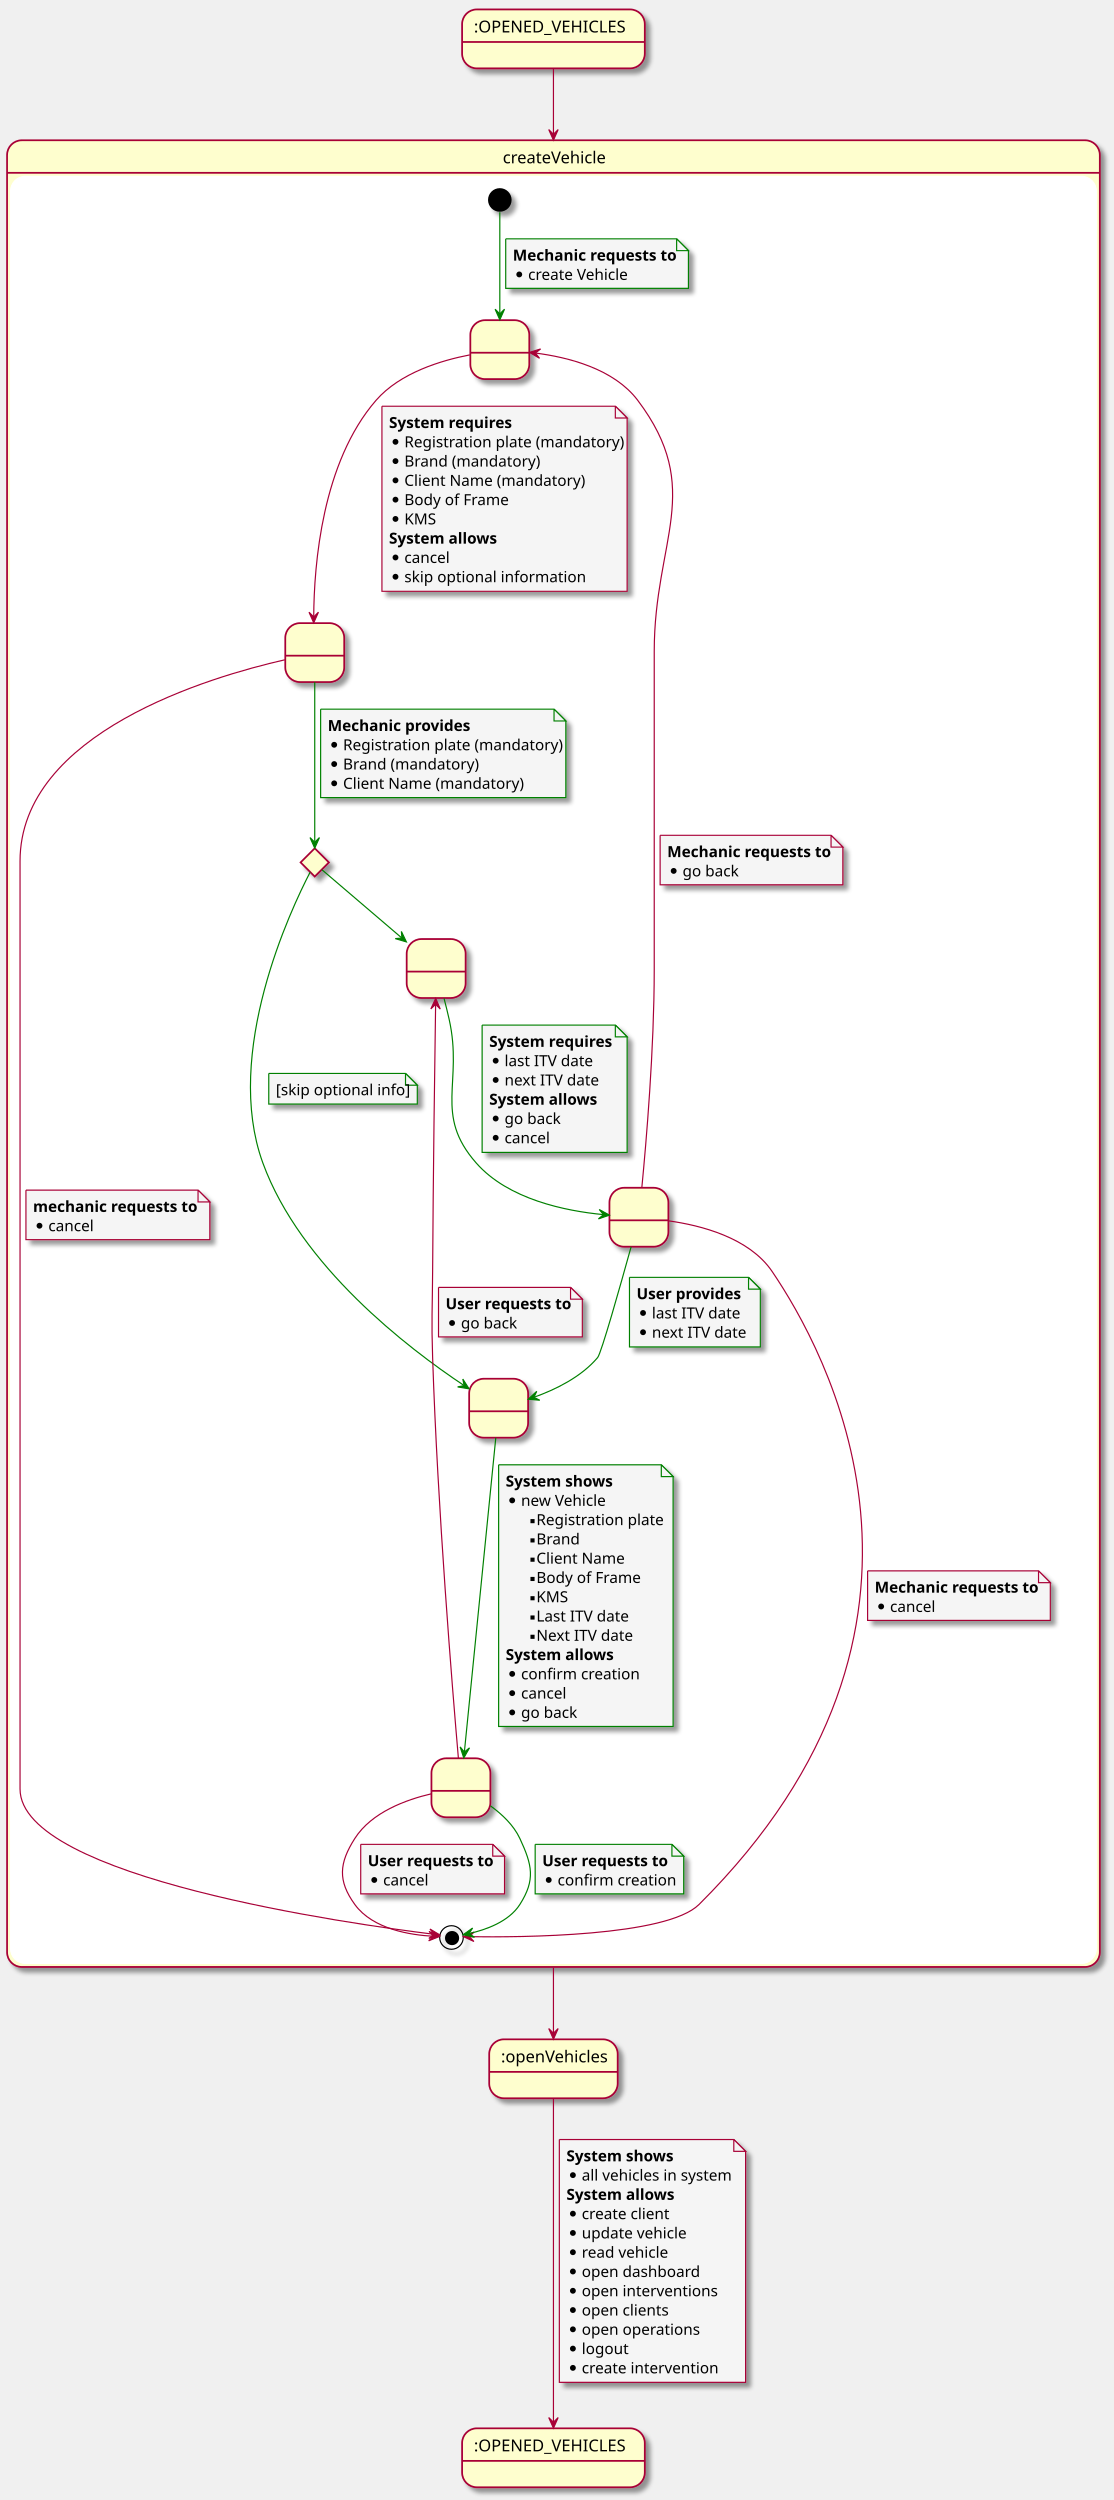
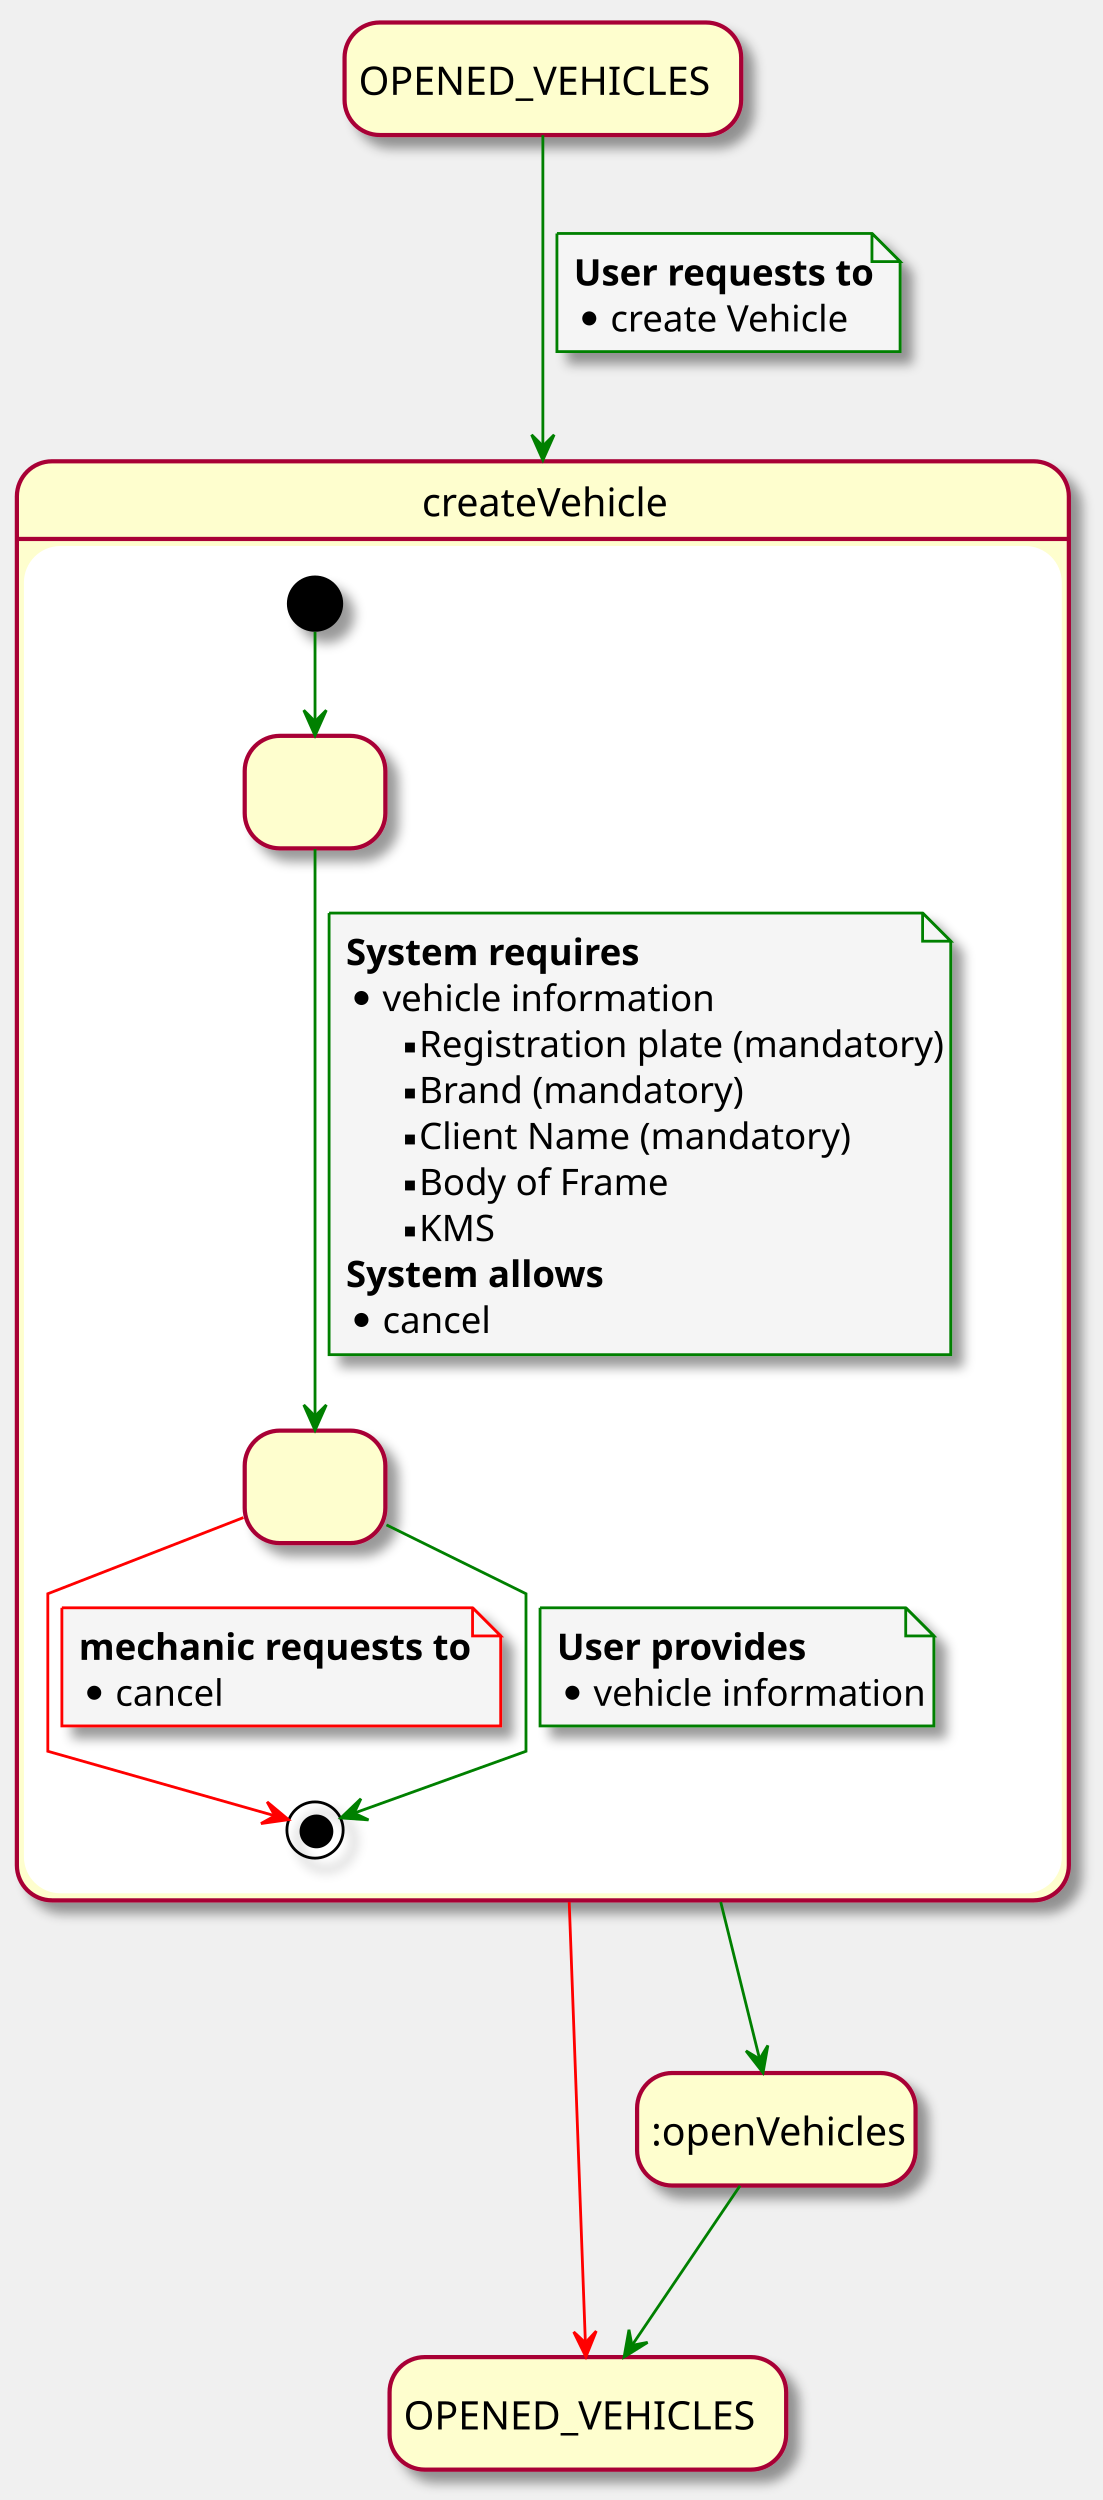
- <svg xmlns="http://www.w3.org/2000/svg" contentScriptType="application/ecmascript" contentStyleType="text/css" height="2651.25px" preserveAspectRatio="none" style="width:1181px;height:2651px;" version="1.1" viewBox="0 0 1181 2651" width="1181.25px" zoomAndPan="magnify">
+ <svg xmlns="http://www.w3.org/2000/svg" contentScriptType="application/ecmascript" contentStyleType="text/css" height="1111.25px" preserveAspectRatio="none" style="width:490px;height:1111px;" version="1.1" viewBox="0 0 490 1111" width="490px" zoomAndPan="magnify">
  <defs>
-     <filter height="300%" id="f1ovmq12f6tkrb" width="300%" x="-1" y="-1">
+     <filter height="300%" id="f494y75jrzhtb" width="300%" x="-1" y="-1">
      <feGaussianBlur result="blurOut" stdDeviation="2.5" />
      <feColorMatrix in="blurOut" result="blurOut2" type="matrix" values="0 0 0 0 0 0 0 0 0 0 0 0 0 0 0 0 0 0 .4 0" />
      <feOffset dx="5.0" dy="5.0" in="blurOut2" result="blurOut3" />
      <feBlend in="SourceGraphic" in2="blurOut3" mode="normal" />
    </filter>
  </defs>
  <g>
-     <rect fill="#FEFECE" filter="url(#f1ovmq12f6tkrb)" height="62.5" rx="15.625" ry="15.625" style="stroke: #A80036; stroke-width: 1.875;" width="193.75" x="490" y="2575" />
-     <line style="stroke: #A80036; stroke-width: 1.875;" x1="490" x2="683.75" y1="2609.512" y2="2609.512" />
-     <text fill="#000000" font-family="sans-serif" font-size="17.5" lengthAdjust="spacingAndGlyphs" textLength="168.75" x="502.5" y="2599.416">:OPENED_VEHICLES</text>
-     <rect fill="#FEFECE" filter="url(#f1ovmq12f6tkrb)" height="62.5" rx="15.625" ry="15.625" style="stroke: #A80036; stroke-width: 1.875;" width="136.25" x="518.75" y="2162.5" />
-     <line style="stroke: #A80036; stroke-width: 1.875;" x1="518.75" x2="655" y1="2197.012" y2="2197.012" />
-     <text fill="#000000" font-family="sans-serif" font-size="17.5" lengthAdjust="spacingAndGlyphs" textLength="111.25" x="531.25" y="2186.916">:openVehicles</text>
-     <rect fill="#FEFECE" filter="url(#f1ovmq12f6tkrb)" height="62.5" rx="15.625" ry="15.625" style="stroke: #A80036; stroke-width: 1.875;" width="193.75" x="490" y="10" />
-     <line style="stroke: #A80036; stroke-width: 1.875;" x1="490" x2="683.75" y1="44.512" y2="44.512" />
-     <text fill="#000000" font-family="sans-serif" font-size="17.5" lengthAdjust="spacingAndGlyphs" textLength="168.75" x="502.5" y="34.416">:OPENED_VEHICLES</text>
-     <rect fill="#FEFECE" filter="url(#f1ovmq12f6tkrb)" height="1937.012" rx="15.625" ry="15.625" style="stroke: #A80036; stroke-width: 1.875;" width="1158.75" x="7.5" y="148.75" />
-     <rect fill="#FFFFFF" height="1895" rx="15.625" ry="15.625" style="stroke: #FFFFFF; stroke-width: 1.25;" width="1151.25" x="11.25" y="187.012" />
-     <line style="stroke: #A80036; stroke-width: 1.875;" x1="7.5" x2="1166.25" y1="183.262" y2="183.262" />
-     <text fill="#000000" font-family="sans-serif" font-size="17.5" lengthAdjust="spacingAndGlyphs" textLength="107.5" x="533.125" y="173.167">createVehicle</text>
-     <rect fill="#FEFECE" filter="url(#f1ovmq12f6tkrb)" height="62.5" rx="15.625" ry="15.625" style="stroke: #A80036; stroke-width: 1.875;" width="62.5" x="498.75" y="339.512" />
-     <line style="stroke: #A80036; stroke-width: 1.875;" x1="498.75" x2="561.25" y1="374.023" y2="374.023" />
-     <text fill="#000000" font-family="sans-serif" font-size="17.5" lengthAdjust="spacingAndGlyphs" textLength="0" x="532.5" y="363.928" />
-     <rect fill="#FEFECE" filter="url(#f1ovmq12f6tkrb)" height="62.5" rx="15.625" ry="15.625" style="stroke: #A80036; stroke-width: 1.875;" width="62.5" x="646.25" y="1259.512" />
-     <line style="stroke: #A80036; stroke-width: 1.875;" x1="646.25" x2="708.75" y1="1294.023" y2="1294.023" />
-     <text fill="#000000" font-family="sans-serif" font-size="17.5" lengthAdjust="spacingAndGlyphs" textLength="0" x="680" y="1283.928" />
-     <rect fill="#FEFECE" filter="url(#f1ovmq12f6tkrb)" height="62.5" rx="15.625" ry="15.625" style="stroke: #A80036; stroke-width: 1.875;" width="62.5" x="497.5" y="1462.012" />
-     <line style="stroke: #A80036; stroke-width: 1.875;" x1="497.5" x2="560" y1="1496.523" y2="1496.523" />
-     <text fill="#000000" font-family="sans-serif" font-size="17.5" lengthAdjust="spacingAndGlyphs" textLength="0" x="531.25" y="1486.428" />
-     <rect fill="#FEFECE" filter="url(#f1ovmq12f6tkrb)" height="62.5" rx="15.625" ry="15.625" style="stroke: #A80036; stroke-width: 1.875;" width="62.5" x="302.5" y="660.762" />
-     <line style="stroke: #A80036; stroke-width: 1.875;" x1="302.5" x2="365" y1="695.273" y2="695.273" />
-     <text fill="#000000" font-family="sans-serif" font-size="17.5" lengthAdjust="spacingAndGlyphs" textLength="0" x="336.25" y="685.178" />
-     <rect fill="#FEFECE" filter="url(#f1ovmq12f6tkrb)" height="62.5" rx="15.625" ry="15.625" style="stroke: #A80036; stroke-width: 1.875;" width="62.5" x="431.25" y="995.762" />
-     <line style="stroke: #A80036; stroke-width: 1.875;" x1="431.25" x2="493.75" y1="1030.273" y2="1030.273" />
-     <text fill="#000000" font-family="sans-serif" font-size="17.5" lengthAdjust="spacingAndGlyphs" textLength="0" x="465" y="1020.178" />
-     <polygon fill="#FEFECE" filter="url(#f1ovmq12f6tkrb)" points="333.75,899.512,348.75,914.512,333.75,929.512,318.75,914.512,333.75,899.512" style="stroke: #A80036; stroke-width: 1.875;" />
-     <rect fill="#FEFECE" filter="url(#f1ovmq12f6tkrb)" height="62.5" rx="15.625" ry="15.625" style="stroke: #A80036; stroke-width: 1.875;" width="62.5" x="457.5" y="1864.512" />
-     <line style="stroke: #A80036; stroke-width: 1.875;" x1="457.5" x2="520" y1="1899.023" y2="1899.023" />
-     <text fill="#000000" font-family="sans-serif" font-size="17.5" lengthAdjust="spacingAndGlyphs" textLength="0" x="491.25" y="1888.928" />
-     <ellipse cx="530" cy="212.012" fill="#000000" filter="url(#f1ovmq12f6tkrb)" rx="12.5" ry="12.5" style="stroke: none; stroke-width: 1.25;" />
-     <ellipse cx="478.75" cy="2054.512" fill="none" filter="url(#f1ovmq12f6tkrb)" rx="12.5" ry="12.5" style="stroke: #000000; stroke-width: 1.25;" />
-     <ellipse cx="479.375" cy="2055.137" fill="#000000" rx="7.5" ry="7.5" style="stroke: none; stroke-width: 1.25;" />
-     <path d="M530,225.012 C530,247.587 530,297.912 530,332.774 " fill="none" id="*start*createVehicle-&gt;1" style="stroke: #008000; stroke-width: 1.25;" />
-     <polygon fill="#008000" points="530,339.099,535,327.849,530,332.849,525,327.849,530,339.099" style="stroke: #008000; stroke-width: 1.25;" />
-     <path d="M536.25,253.262 L536.25,305.762 L730,305.762 L730,265.762 L717.5,253.262 L536.25,253.262 " fill="#F5F5F5" filter="url(#f1ovmq12f6tkrb)" style="stroke: #008000; stroke-width: 1.25;" />
-     <path d="M717.5,253.262 L717.5,265.762 L730,265.762 L717.5,253.262 " fill="#F5F5F5" style="stroke: #008000; stroke-width: 1.25;" />
-     <text fill="#000000" font-family="sans-serif" font-size="16.25" font-weight="bold" lengthAdjust="spacingAndGlyphs" textLength="167.5" x="543.75" y="276.381">Mechanic requests to</text>
-     <ellipse cx="550.625" cy="291.016" fill="#000000" rx="3.125" ry="3.125" style="stroke: #000000; stroke-width: 0.0;" />
-     <text fill="#000000" font-family="sans-serif" font-size="16.25" lengthAdjust="spacingAndGlyphs" textLength="103.75" x="560" y="296.82">create Vehicle</text>
-     <path d="M498.199,376.324 C468.206,382.099 424.169,395.224 398.75,424.512 C341.688,490.249 332.988,598.012 332.669,654.149 " fill="none" id="1-&gt;2" style="stroke: #A80036; stroke-width: 1.25;" />
-     <polygon fill="#A80036" points="332.666,660.412,337.666,649.162,332.666,654.162,327.666,649.162,332.666,660.412" style="stroke: #A80036; stroke-width: 1.25;" />
-     <path d="M405,430.762 L405,627.012 L665,627.012 L665,443.262 L652.5,430.762 L405,430.762 " fill="#F5F5F5" filter="url(#f1ovmq12f6tkrb)" style="stroke: #A80036; stroke-width: 1.25;" />
-     <path d="M652.5,430.762 L652.5,443.262 L665,443.262 L652.5,430.762 " fill="#F5F5F5" style="stroke: #A80036; stroke-width: 1.25;" />
-     <text fill="#000000" font-family="sans-serif" font-size="16.25" font-weight="bold" lengthAdjust="spacingAndGlyphs" textLength="127.5" x="412.5" y="453.881">System requires</text>
-     <ellipse cx="419.375" cy="468.516" fill="#000000" rx="3.125" ry="3.125" style="stroke: #000000; stroke-width: 0.0;" />
-     <text fill="#000000" font-family="sans-serif" font-size="16.25" lengthAdjust="spacingAndGlyphs" textLength="217.5" x="428.75" y="474.32">Registration plate (mandatory)</text>
-     <ellipse cx="419.375" cy="488.955" fill="#000000" rx="3.125" ry="3.125" style="stroke: #000000; stroke-width: 0.0;" />
-     <text fill="#000000" font-family="sans-serif" font-size="16.25" lengthAdjust="spacingAndGlyphs" textLength="133.75" x="428.75" y="494.76">Brand (mandatory)</text>
-     <ellipse cx="419.375" cy="509.394" fill="#000000" rx="3.125" ry="3.125" style="stroke: #000000; stroke-width: 0.0;" />
-     <text fill="#000000" font-family="sans-serif" font-size="16.25" lengthAdjust="spacingAndGlyphs" textLength="180" x="428.75" y="515.199">Client Name (mandatory)</text>
-     <ellipse cx="419.375" cy="529.834" fill="#000000" rx="3.125" ry="3.125" style="stroke: #000000; stroke-width: 0.0;" />
-     <text fill="#000000" font-family="sans-serif" font-size="16.25" lengthAdjust="spacingAndGlyphs" textLength="106.25" x="428.75" y="535.638">Body of Frame</text>
-     <ellipse cx="419.375" cy="550.273" fill="#000000" rx="3.125" ry="3.125" style="stroke: #000000; stroke-width: 0.0;" />
-     <text fill="#000000" font-family="sans-serif" font-size="16.25" lengthAdjust="spacingAndGlyphs" textLength="36.25" x="428.75" y="556.078">KMS</text>
-     <text fill="#000000" font-family="sans-serif" font-size="16.25" font-weight="bold" lengthAdjust="spacingAndGlyphs" textLength="113.75" x="412.5" y="576.517">System allows</text>
-     <ellipse cx="419.375" cy="591.152" fill="#000000" rx="3.125" ry="3.125" style="stroke: #000000; stroke-width: 0.0;" />
-     <text fill="#000000" font-family="sans-serif" font-size="16.25" lengthAdjust="spacingAndGlyphs" textLength="47.5" x="428.75" y="596.957">cancel</text>
-     <ellipse cx="419.375" cy="611.592" fill="#000000" rx="3.125" ry="3.125" style="stroke: #000000; stroke-width: 0.0;" />
-     <text fill="#000000" font-family="sans-serif" font-size="16.25" lengthAdjust="spacingAndGlyphs" textLength="175" x="428.75" y="617.396">skip optional information</text>
-     <path d="M302.066,699.649 C222.62,717.699 21.25,776.912 21.25,913.262 C21.25,913.262 21.25,913.262 21.25,1897.012 C21.25,1991.302 373.665,2040.441 459.886,2051.052 " fill="none" id="2-&gt;*end*createVehicle" style="stroke: #A80036; stroke-width: 1.25;" />
-     <polygon fill="#A80036" points="466.512,2051.856,455.946,2045.539,460.308,2051.104,454.743,2055.466,466.512,2051.856" style="stroke: #A80036; stroke-width: 1.25;" />
-     <path d="M27.5,1262.012 L27.5,1314.512 L222.5,1314.512 L222.5,1274.512 L210,1262.012 L27.5,1262.012 " fill="#F5F5F5" filter="url(#f1ovmq12f6tkrb)" style="stroke: #A80036; stroke-width: 1.25;" />
-     <path d="M210,1262.012 L210,1274.512 L222.5,1274.512 L210,1262.012 " fill="#F5F5F5" style="stroke: #A80036; stroke-width: 1.25;" />
-     <text fill="#000000" font-family="sans-serif" font-size="16.25" font-weight="bold" lengthAdjust="spacingAndGlyphs" textLength="168.75" x="35" y="1285.131">mechanic requests to</text>
-     <ellipse cx="41.875" cy="1299.766" fill="#000000" rx="3.125" ry="3.125" style="stroke: #000000; stroke-width: 0.0;" />
-     <text fill="#000000" font-family="sans-serif" font-size="16.25" lengthAdjust="spacingAndGlyphs" textLength="47.5" x="51.25" y="1305.57">cancel</text>
-     <path d="M333.75,723.387 C333.75,768.812 333.75,853.655 333.75,892.67 " fill="none" id="2-&gt;A4" style="stroke: #008000; stroke-width: 1.25;" />
-     <polygon fill="#008000" points="333.75,899.402,338.75,888.152,333.75,893.152,328.75,888.152,333.75,899.402" style="stroke: #008000; stroke-width: 1.25;" />
-     <path d="M340,752.012 L340,845.762 L600,845.762 L600,764.512 L587.5,752.012 L340,752.012 " fill="#F5F5F5" filter="url(#f1ovmq12f6tkrb)" style="stroke: #008000; stroke-width: 1.25;" />
-     <path d="M587.5,752.012 L587.5,764.512 L600,764.512 L587.5,752.012 " fill="#F5F5F5" style="stroke: #008000; stroke-width: 1.25;" />
-     <text fill="#000000" font-family="sans-serif" font-size="16.25" font-weight="bold" lengthAdjust="spacingAndGlyphs" textLength="148.75" x="347.5" y="775.131">Mechanic provides</text>
-     <ellipse cx="354.375" cy="789.766" fill="#000000" rx="3.125" ry="3.125" style="stroke: #000000; stroke-width: 0.0;" />
-     <text fill="#000000" font-family="sans-serif" font-size="16.25" lengthAdjust="spacingAndGlyphs" textLength="217.5" x="363.75" y="795.57">Registration plate (mandatory)</text>
-     <ellipse cx="354.375" cy="810.205" fill="#000000" rx="3.125" ry="3.125" style="stroke: #000000; stroke-width: 0.0;" />
-     <text fill="#000000" font-family="sans-serif" font-size="16.25" lengthAdjust="spacingAndGlyphs" textLength="133.75" x="363.75" y="816.01">Brand (mandatory)</text>
-     <ellipse cx="354.375" cy="830.644" fill="#000000" rx="3.125" ry="3.125" style="stroke: #000000; stroke-width: 0.0;" />
-     <text fill="#000000" font-family="sans-serif" font-size="16.25" lengthAdjust="spacingAndGlyphs" textLength="180" x="363.75" y="836.449">Client Name (mandatory)</text>
-     <path d="M328.844,924.902 C308.798,963.509 236.16,1116.601 278.75,1233.262 C318.594,1342.399 432.512,1429.539 491.834,1469.033 " fill="none" id="A4-&gt;A1" style="stroke: #008000; stroke-width: 1.25;" />
-     <polygon fill="#008000" points="497.399,1472.706,490.764,1462.335,492.183,1469.263,485.255,1470.681,497.399,1472.706" style="stroke: #008000; stroke-width: 1.25;" />
-     <path d="M285,1138.262 L285,1170.762 L442.5,1170.762 L442.5,1150.762 L430,1138.262 L285,1138.262 " fill="#F5F5F5" filter="url(#f1ovmq12f6tkrb)" style="stroke: #008000; stroke-width: 1.25;" />
-     <path d="M430,1138.262 L430,1150.762 L442.5,1150.762 L430,1138.262 " fill="#F5F5F5" style="stroke: #008000; stroke-width: 1.25;" />
-     <text fill="#000000" font-family="sans-serif" font-size="16.25" lengthAdjust="spacingAndGlyphs" textLength="131.25" x="292.5" y="1161.381">[skip optional info]</text>
-     <path d="M341.419,922.313 C357.692,936.217 396.595,969.456 425.945,994.53 " fill="none" id="A4-&gt;4" style="stroke: #008000; stroke-width: 1.25;" />
-     <polygon fill="#008000" points="430.938,998.795,425.631,987.687,426.185,994.736,419.136,995.29,430.938,998.795" style="stroke: #008000; stroke-width: 1.25;" />
-     <path d="M470.859,1058.71 C472.731,1065.917 474.637,1073.592 476.25,1080.762 C491.385,1148.052 459.471,1181.452 505,1233.262 C539.005,1271.958 599.96,1284.169 639.555,1287.943 " fill="none" id="4-&gt;A0" style="stroke: #008000; stroke-width: 1.25;" />
-     <polygon fill="#008000" points="646.204,1288.517,635.425,1282.568,639.977,1287.979,634.565,1292.531,646.204,1288.517" style="stroke: #008000; stroke-width: 1.25;" />
-     <path d="M511.25,1087.012 L511.25,1222.012 L665,1222.012 L665,1099.512 L652.5,1087.012 L511.25,1087.012 " fill="#F5F5F5" filter="url(#f1ovmq12f6tkrb)" style="stroke: #008000; stroke-width: 1.25;" />
-     <path d="M652.5,1087.012 L652.5,1099.512 L665,1099.512 L652.5,1087.012 " fill="#F5F5F5" style="stroke: #008000; stroke-width: 1.25;" />
-     <text fill="#000000" font-family="sans-serif" font-size="16.25" font-weight="bold" lengthAdjust="spacingAndGlyphs" textLength="127.5" x="518.75" y="1110.131">System requires</text>
-     <ellipse cx="525.625" cy="1124.766" fill="#000000" rx="3.125" ry="3.125" style="stroke: #000000; stroke-width: 0.0;" />
-     <text fill="#000000" font-family="sans-serif" font-size="16.25" lengthAdjust="spacingAndGlyphs" textLength="91.25" x="535" y="1130.57">last ITV date</text>
-     <ellipse cx="525.625" cy="1145.205" fill="#000000" rx="3.125" ry="3.125" style="stroke: #000000; stroke-width: 0.0;" />
-     <text fill="#000000" font-family="sans-serif" font-size="16.25" lengthAdjust="spacingAndGlyphs" textLength="96.25" x="535" y="1151.009">next ITV date</text>
-     <text fill="#000000" font-family="sans-serif" font-size="16.25" font-weight="bold" lengthAdjust="spacingAndGlyphs" textLength="113.75" x="518.75" y="1171.449">System allows</text>
-     <ellipse cx="525.625" cy="1186.084" fill="#000000" rx="3.125" ry="3.125" style="stroke: #000000; stroke-width: 0.0;" />
-     <text fill="#000000" font-family="sans-serif" font-size="16.25" lengthAdjust="spacingAndGlyphs" textLength="57.5" x="535" y="1191.888">go back</text>
-     <ellipse cx="525.625" cy="1206.523" fill="#000000" rx="3.125" ry="3.125" style="stroke: #000000; stroke-width: 0.0;" />
-     <text fill="#000000" font-family="sans-serif" font-size="16.25" lengthAdjust="spacingAndGlyphs" textLength="47.5" x="535" y="1212.328">cancel</text>
-     <path d="M567.739,374.374 C601.981,378.724 650.875,390.849 676.25,424.512 C747.63,519.212 693.75,572.174 693.75,690.762 C693.75,690.762 693.75,690.762 693.75,1028.262 C693.75,1112.105 685.31,1210.793 680.595,1259.379 " fill="none" id="1&lt;-A0" style="stroke: #A80036; stroke-width: 1.25;" />
-     <polygon fill="#A80036" points="561.524,373.662,572.118,379.932,567.732,374.386,573.278,370,561.524,373.662" style="stroke: #A80036; stroke-width: 1.25;" />
-     <path d="M700,885.762 L700,938.262 L893.75,938.262 L893.75,898.262 L881.25,885.762 L700,885.762 " fill="#F5F5F5" filter="url(#f1ovmq12f6tkrb)" style="stroke: #A80036; stroke-width: 1.25;" />
-     <path d="M881.25,885.762 L881.25,898.262 L893.75,898.262 L881.25,885.762 " fill="#F5F5F5" style="stroke: #A80036; stroke-width: 1.25;" />
-     <text fill="#000000" font-family="sans-serif" font-size="16.25" font-weight="bold" lengthAdjust="spacingAndGlyphs" textLength="167.5" x="707.5" y="908.881">Mechanic requests to</text>
-     <ellipse cx="714.375" cy="923.516" fill="#000000" rx="3.125" ry="3.125" style="stroke: #000000; stroke-width: 0.0;" />
-     <text fill="#000000" font-family="sans-serif" font-size="16.25" lengthAdjust="spacingAndGlyphs" textLength="57.5" x="723.75" y="929.32">go back</text>
-     <path d="M709.089,1294.618 C742.694,1299.268 794.305,1312.216 818.75,1348.262 C873.766,1429.388 1039.695,1722.545 741.25,2019.512 C707.048,2053.544 552.294,2054.452 497.804,2053.68 " fill="none" id="A0-&gt;*end*createVehicle" style="stroke: #A80036; stroke-width: 1.25;" />
-     <polygon fill="#A80036" points="491.38,2053.575,502.547,2058.757,497.629,2053.676,502.71,2048.758,491.38,2053.575" style="stroke: #A80036; stroke-width: 1.25;" />
-     <path d="M920,1665.762 L920,1718.262 L1113.75,1718.262 L1113.75,1678.262 L1101.25,1665.762 L920,1665.762 " fill="#F5F5F5" filter="url(#f1ovmq12f6tkrb)" style="stroke: #A80036; stroke-width: 1.25;" />
-     <path d="M1101.25,1665.762 L1101.25,1678.262 L1113.75,1678.262 L1101.25,1665.762 " fill="#F5F5F5" style="stroke: #A80036; stroke-width: 1.25;" />
-     <text fill="#000000" font-family="sans-serif" font-size="16.25" font-weight="bold" lengthAdjust="spacingAndGlyphs" textLength="167.5" x="927.5" y="1688.881">Mechanic requests to</text>
-     <ellipse cx="934.375" cy="1703.516" fill="#000000" rx="3.125" ry="3.125" style="stroke: #000000; stroke-width: 0.0;" />
-     <text fill="#000000" font-family="sans-serif" font-size="16.25" lengthAdjust="spacingAndGlyphs" textLength="47.5" x="943.75" y="1709.32">cancel</text>
-     <path d="M669.242,1322.075 C657.673,1363.855 637.611,1434.907 633.75,1439.512 C616.395,1460.212 588.865,1473.549 566.349,1481.601 " fill="none" id="A0-&gt;A1" style="stroke: #008000; stroke-width: 1.25;" />
-     <polygon fill="#008000" points="560.144,1483.733,572.408,1484.807,566.055,1481.703,569.159,1475.349,560.144,1483.733" style="stroke: #008000; stroke-width: 1.25;" />
-     <path d="M667.5,1354.512 L667.5,1428.262 L806.25,1428.262 L806.25,1367.012 L793.75,1354.512 L667.5,1354.512 " fill="#F5F5F5" filter="url(#f1ovmq12f6tkrb)" style="stroke: #008000; stroke-width: 1.25;" />
-     <path d="M793.75,1354.512 L793.75,1367.012 L806.25,1367.012 L793.75,1354.512 " fill="#F5F5F5" style="stroke: #008000; stroke-width: 1.25;" />
-     <text fill="#000000" font-family="sans-serif" font-size="16.25" font-weight="bold" lengthAdjust="spacingAndGlyphs" textLength="107.5" x="675" y="1377.631">User provides</text>
-     <ellipse cx="681.875" cy="1392.266" fill="#000000" rx="3.125" ry="3.125" style="stroke: #000000; stroke-width: 0.0;" />
-     <text fill="#000000" font-family="sans-serif" font-size="16.25" lengthAdjust="spacingAndGlyphs" textLength="91.25" x="691.25" y="1398.07">last ITV date</text>
-     <ellipse cx="681.875" cy="1412.705" fill="#000000" rx="3.125" ry="3.125" style="stroke: #000000; stroke-width: 0.0;" />
-     <text fill="#000000" font-family="sans-serif" font-size="16.25" lengthAdjust="spacingAndGlyphs" textLength="96.25" x="691.25" y="1418.509">next ITV date</text>
-     <path d="M525.744,1524.577 C518.534,1596.679 500.276,1779.252 492.428,1857.73 " fill="none" id="A1-&gt;6" style="stroke: #008000; stroke-width: 1.25;" />
-     <polygon fill="#008000" points="491.791,1864.098,497.885,1853.401,492.413,1857.879,487.935,1852.407,491.791,1864.098" style="stroke: #008000; stroke-width: 1.25;" />
-     <path d="M528.75,1553.262 L528.75,1830.762 L713.75,1830.762 L713.75,1565.762 L701.25,1553.262 L528.75,1553.262 " fill="#F5F5F5" filter="url(#f1ovmq12f6tkrb)" style="stroke: #008000; stroke-width: 1.25;" />
-     <path d="M701.25,1553.262 L701.25,1565.762 L713.75,1565.762 L701.25,1553.262 " fill="#F5F5F5" style="stroke: #008000; stroke-width: 1.25;" />
-     <text fill="#000000" font-family="sans-serif" font-size="16.25" font-weight="bold" lengthAdjust="spacingAndGlyphs" textLength="111.25" x="536.25" y="1576.381">System shows</text>
-     <ellipse cx="543.125" cy="1591.016" fill="#000000" rx="3.125" ry="3.125" style="stroke: #000000; stroke-width: 0.0;" />
-     <text fill="#000000" font-family="sans-serif" font-size="16.25" lengthAdjust="spacingAndGlyphs" textLength="87.5" x="552.5" y="1596.82">new Vehicle</text>
-     <rect fill="#000000" height="4.375" style="stroke: #000000; stroke-width: 0.0;" width="4.375" x="562.5" y="1610.83" />
-     <text fill="#000000" font-family="sans-serif" font-size="16.25" lengthAdjust="spacingAndGlyphs" textLength="126.25" x="568.75" y="1617.259">Registration plate</text>
-     <rect fill="#000000" height="4.375" style="stroke: #000000; stroke-width: 0.0;" width="4.375" x="562.5" y="1631.27" />
-     <text fill="#000000" font-family="sans-serif" font-size="16.25" lengthAdjust="spacingAndGlyphs" textLength="42.5" x="568.75" y="1637.699">Brand</text>
-     <rect fill="#000000" height="4.375" style="stroke: #000000; stroke-width: 0.0;" width="4.375" x="562.5" y="1651.709" />
-     <text fill="#000000" font-family="sans-serif" font-size="16.25" lengthAdjust="spacingAndGlyphs" textLength="88.75" x="568.75" y="1658.138">Client Name</text>
-     <rect fill="#000000" height="4.375" style="stroke: #000000; stroke-width: 0.0;" width="4.375" x="562.5" y="1672.148" />
-     <text fill="#000000" font-family="sans-serif" font-size="16.25" lengthAdjust="spacingAndGlyphs" textLength="106.25" x="568.75" y="1678.578">Body of Frame</text>
-     <rect fill="#000000" height="4.375" style="stroke: #000000; stroke-width: 0.0;" width="4.375" x="562.5" y="1692.588" />
-     <text fill="#000000" font-family="sans-serif" font-size="16.25" lengthAdjust="spacingAndGlyphs" textLength="36.25" x="568.75" y="1699.017">KMS</text>
-     <rect fill="#000000" height="4.375" style="stroke: #000000; stroke-width: 0.0;" width="4.375" x="562.5" y="1713.027" />
-     <text fill="#000000" font-family="sans-serif" font-size="16.25" lengthAdjust="spacingAndGlyphs" textLength="96.25" x="568.75" y="1719.457">Last ITV date</text>
-     <rect fill="#000000" height="4.375" style="stroke: #000000; stroke-width: 0.0;" width="4.375" x="562.5" y="1733.467" />
-     <text fill="#000000" font-family="sans-serif" font-size="16.25" lengthAdjust="spacingAndGlyphs" textLength="98.75" x="568.75" y="1739.896">Next ITV date</text>
-     <text fill="#000000" font-family="sans-serif" font-size="16.25" font-weight="bold" lengthAdjust="spacingAndGlyphs" textLength="113.75" x="536.25" y="1760.336">System allows</text>
-     <ellipse cx="543.125" cy="1774.971" fill="#000000" rx="3.125" ry="3.125" style="stroke: #000000; stroke-width: 0.0;" />
-     <text fill="#000000" font-family="sans-serif" font-size="16.25" lengthAdjust="spacingAndGlyphs" textLength="115" x="552.5" y="1780.775">confirm creation</text>
-     <ellipse cx="543.125" cy="1795.41" fill="#000000" rx="3.125" ry="3.125" style="stroke: #000000; stroke-width: 0.0;" />
-     <text fill="#000000" font-family="sans-serif" font-size="16.25" lengthAdjust="spacingAndGlyphs" textLength="47.5" x="552.5" y="1801.215">cancel</text>
-     <ellipse cx="543.125" cy="1815.85" fill="#000000" rx="3.125" ry="3.125" style="stroke: #000000; stroke-width: 0.0;" />
-     <text fill="#000000" font-family="sans-serif" font-size="16.25" lengthAdjust="spacingAndGlyphs" textLength="57.5" x="552.5" y="1821.654">go back</text>
-     <path d="M520.124,1914.976 C532.201,1923.703 544.666,1935.383 551.25,1949.512 C564.391,1977.711 567.975,1993.278 551.25,2019.512 C539.521,2037.908 514.875,2046.437 497.587,2050.28 " fill="none" id="6-&gt;*end*createVehicle" style="stroke: #008000; stroke-width: 1.25;" />
-     <polygon fill="#008000" points="491.14,2051.575,503.154,2054.263,497.268,2050.345,501.186,2044.458,491.14,2051.575" style="stroke: #008000; stroke-width: 1.25;" />
-     <path d="M567.5,1955.762 L567.5,2008.262 L725,2008.262 L725,1968.262 L712.5,1955.762 L567.5,1955.762 " fill="#F5F5F5" filter="url(#f1ovmq12f6tkrb)" style="stroke: #008000; stroke-width: 1.25;" />
-     <path d="M712.5,1955.762 L712.5,1968.262 L725,1968.262 L712.5,1955.762 " fill="#F5F5F5" style="stroke: #008000; stroke-width: 1.25;" />
-     <text fill="#000000" font-family="sans-serif" font-size="16.25" font-weight="bold" lengthAdjust="spacingAndGlyphs" textLength="126.25" x="575" y="1978.881">User requests to</text>
-     <ellipse cx="581.875" cy="1993.516" fill="#000000" rx="3.125" ry="3.125" style="stroke: #000000; stroke-width: 0.0;" />
-     <text fill="#000000" font-family="sans-serif" font-size="16.25" lengthAdjust="spacingAndGlyphs" textLength="115" x="591.25" y="1999.32">confirm creation</text>
-     <path d="M461.93,1064.958 C461.039,1124.439 459.351,1245.608 458.75,1348.262 C458.512,1388.817 457.415,1398.978 458.75,1439.512 C464.026,1599.733 479.726,1791.176 486.059,1864.194 " fill="none" id="4&lt;-6" style="stroke: #A80036; stroke-width: 1.25;" />
-     <polygon fill="#A80036" points="462.025,1058.704,456.855,1069.877,461.93,1064.954,466.854,1070.029,462.025,1058.704" style="stroke: #A80036; stroke-width: 1.25;" />
-     <path d="M465,1365.137 L465,1417.637 L617.5,1417.637 L617.5,1377.637 L605,1365.137 L465,1365.137 " fill="#F5F5F5" filter="url(#f1ovmq12f6tkrb)" style="stroke: #A80036; stroke-width: 1.25;" />
-     <path d="M605,1365.137 L605,1377.637 L617.5,1377.637 L605,1365.137 " fill="#F5F5F5" style="stroke: #A80036; stroke-width: 1.25;" />
-     <text fill="#000000" font-family="sans-serif" font-size="16.25" font-weight="bold" lengthAdjust="spacingAndGlyphs" textLength="126.25" x="472.5" y="1388.256">User requests to</text>
-     <ellipse cx="479.375" cy="1402.891" fill="#000000" rx="3.125" ry="3.125" style="stroke: #000000; stroke-width: 0.0;" />
-     <text fill="#000000" font-family="sans-serif" font-size="16.25" lengthAdjust="spacingAndGlyphs" textLength="57.5" x="488.75" y="1408.695">go back</text>
-     <path d="M457.373,1902.16 C430.689,1908.377 393.964,1921.697 376.25,1949.512 C359.538,1975.753 358.012,1994.306 376.25,2019.512 C395.324,2045.872 435.691,2052 459.684,2053.214 " fill="none" id="6-&gt;*end*createVehicle-1" style="stroke: #A80036; stroke-width: 1.25;" />
-     <polygon fill="#A80036" points="465.985,2053.439,454.921,2048.041,459.739,2053.216,454.564,2058.034,465.985,2053.439" style="stroke: #A80036; stroke-width: 1.25;" />
-     <path d="M382.5,1955.762 L382.5,2008.262 L535,2008.262 L535,1968.262 L522.5,1955.762 L382.5,1955.762 " fill="#F5F5F5" filter="url(#f1ovmq12f6tkrb)" style="stroke: #A80036; stroke-width: 1.25;" />
-     <path d="M522.5,1955.762 L522.5,1968.262 L535,1968.262 L522.5,1955.762 " fill="#F5F5F5" style="stroke: #A80036; stroke-width: 1.25;" />
-     <text fill="#000000" font-family="sans-serif" font-size="16.25" font-weight="bold" lengthAdjust="spacingAndGlyphs" textLength="126.25" x="390" y="1978.881">User requests to</text>
-     <ellipse cx="396.875" cy="1993.516" fill="#000000" rx="3.125" ry="3.125" style="stroke: #000000; stroke-width: 0.0;" />
-     <text fill="#000000" font-family="sans-serif" font-size="16.25" lengthAdjust="spacingAndGlyphs" textLength="47.5" x="406.25" y="1999.32">cancel</text>
-     <path d="M586.875,72.9 C586.875,89.875 586.875,113.4 586.875,142.037 " fill="none" id="initState-&gt;createVehicle" style="stroke: #A80036; stroke-width: 1.25;" />
-     <polygon fill="#A80036" points="586.875,148.625,591.875,137.375,586.875,142.375,581.875,137.375,586.875,148.625" style="stroke: #A80036; stroke-width: 1.25;" />
-     <path d="M586.875,2086.606 C586.875,2114.795 586.875,2138.369 586.875,2156.065 " fill="none" id="createVehicle-&gt;openVehicles" style="stroke: #A80036; stroke-width: 1.25;" />
-     <polygon fill="#A80036" points="586.875,2162.316,591.875,2151.066,586.875,2156.066,581.875,2151.066,586.875,2162.316" style="stroke: #A80036; stroke-width: 1.25;" />
-     <path d="M586.875,2225.149 C586.875,2298.896 586.875,2488.204 586.875,2568.315 " fill="none" id="openVehicles-&gt;OPENED_VEHICLES" style="stroke: #A80036; stroke-width: 1.25;" />
-     <polygon fill="#A80036" points="586.875,2574.807,591.875,2563.557,586.875,2568.557,581.875,2563.557,586.875,2574.807" style="stroke: #A80036; stroke-width: 1.25;" />
-     <path d="M593.125,2268.75 L593.125,2526.25 L790.625,2526.25 L790.625,2281.25 L778.125,2268.75 L593.125,2268.75 " fill="#F5F5F5" filter="url(#f1ovmq12f6tkrb)" style="stroke: #A80036; stroke-width: 1.25;" />
-     <path d="M778.125,2268.75 L778.125,2281.25 L790.625,2281.25 L778.125,2268.75 " fill="#F5F5F5" style="stroke: #A80036; stroke-width: 1.25;" />
-     <text fill="#000000" font-family="sans-serif" font-size="16.25" font-weight="bold" lengthAdjust="spacingAndGlyphs" textLength="111.25" x="600.625" y="2291.869">System shows</text>
-     <ellipse cx="607.5" cy="2306.504" fill="#000000" rx="3.125" ry="3.125" style="stroke: #000000; stroke-width: 0.0;" />
-     <text fill="#000000" font-family="sans-serif" font-size="16.25" lengthAdjust="spacingAndGlyphs" textLength="155" x="616.875" y="2312.308">all vehicles in system</text>
-     <text fill="#000000" font-family="sans-serif" font-size="16.25" font-weight="bold" lengthAdjust="spacingAndGlyphs" textLength="113.75" x="600.625" y="2332.748">System allows</text>
-     <ellipse cx="607.5" cy="2347.383" fill="#000000" rx="3.125" ry="3.125" style="stroke: #000000; stroke-width: 0.0;" />
-     <text fill="#000000" font-family="sans-serif" font-size="16.25" lengthAdjust="spacingAndGlyphs" textLength="88.75" x="616.875" y="2353.187">create client</text>
-     <ellipse cx="607.5" cy="2367.822" fill="#000000" rx="3.125" ry="3.125" style="stroke: #000000; stroke-width: 0.0;" />
-     <text fill="#000000" font-family="sans-serif" font-size="16.25" lengthAdjust="spacingAndGlyphs" textLength="102.5" x="616.875" y="2373.627">update vehicle</text>
-     <ellipse cx="607.5" cy="2388.262" fill="#000000" rx="3.125" ry="3.125" style="stroke: #000000; stroke-width: 0.0;" />
-     <text fill="#000000" font-family="sans-serif" font-size="16.25" lengthAdjust="spacingAndGlyphs" textLength="85" x="616.875" y="2394.066">read vehicle</text>
-     <ellipse cx="607.5" cy="2408.701" fill="#000000" rx="3.125" ry="3.125" style="stroke: #000000; stroke-width: 0.0;" />
-     <text fill="#000000" font-family="sans-serif" font-size="16.25" lengthAdjust="spacingAndGlyphs" textLength="115" x="616.875" y="2414.506">open dashboard</text>
-     <ellipse cx="607.5" cy="2429.141" fill="#000000" rx="3.125" ry="3.125" style="stroke: #000000; stroke-width: 0.0;" />
-     <text fill="#000000" font-family="sans-serif" font-size="16.25" lengthAdjust="spacingAndGlyphs" textLength="130" x="616.875" y="2434.945">open interventions</text>
-     <ellipse cx="607.5" cy="2449.58" fill="#000000" rx="3.125" ry="3.125" style="stroke: #000000; stroke-width: 0.0;" />
-     <text fill="#000000" font-family="sans-serif" font-size="16.25" lengthAdjust="spacingAndGlyphs" textLength="87.5" x="616.875" y="2455.385">open clients</text>
-     <ellipse cx="607.5" cy="2470.019" fill="#000000" rx="3.125" ry="3.125" style="stroke: #000000; stroke-width: 0.0;" />
-     <text fill="#000000" font-family="sans-serif" font-size="16.25" lengthAdjust="spacingAndGlyphs" textLength="115" x="616.875" y="2475.824">open operations</text>
-     <ellipse cx="607.5" cy="2490.459" fill="#000000" rx="3.125" ry="3.125" style="stroke: #000000; stroke-width: 0.0;" />
-     <text fill="#000000" font-family="sans-serif" font-size="16.25" lengthAdjust="spacingAndGlyphs" textLength="43.75" x="616.875" y="2496.263">logout</text>
-     <ellipse cx="607.5" cy="2510.898" fill="#000000" rx="3.125" ry="3.125" style="stroke: #000000; stroke-width: 0.0;" />
-     <text fill="#000000" font-family="sans-serif" font-size="16.25" lengthAdjust="spacingAndGlyphs" textLength="131.25" x="616.875" y="2516.703">create intervention</text>
+     <rect fill="#FEFECE" filter="url(#f494y75jrzhtb)" height="50" rx="15.625" ry="15.625" style="stroke: #A80036; stroke-width: 1.875;" width="176.25" x="173.125" y="1047.5" />
+     <text fill="#000000" font-family="sans-serif" font-size="17.5" lengthAdjust="spacingAndGlyphs" textLength="163.75" x="179.375" y="1079.661">OPENED_VEHICLES</text>
+     <rect fill="#FEFECE" filter="url(#f494y75jrzhtb)" height="50" rx="15.625" ry="15.625" style="stroke: #A80036; stroke-width: 1.875;" width="123.75" x="283.125" y="921.25" />
+     <text fill="#000000" font-family="sans-serif" font-size="17.5" lengthAdjust="spacingAndGlyphs" textLength="111.25" x="289.375" y="953.411">:openVehicles</text>
+     <rect fill="#FEFECE" filter="url(#f494y75jrzhtb)" height="50" rx="15.625" ry="15.625" style="stroke: #A80036; stroke-width: 1.875;" width="176.25" x="153.125" y="10" />
+     <text fill="#000000" font-family="sans-serif" font-size="17.5" lengthAdjust="spacingAndGlyphs" textLength="163.75" x="159.375" y="42.161">OPENED_VEHICLES</text>
+     <rect fill="#FEFECE" filter="url(#f494y75jrzhtb)" height="639.512" rx="15.625" ry="15.625" style="stroke: #A80036; stroke-width: 1.875;" width="467.5" x="7.5" y="205" />
+     <rect fill="#FFFFFF" height="597.5" rx="15.625" ry="15.625" style="stroke: #FFFFFF; stroke-width: 1.25;" width="460" x="11.25" y="243.262" />
+     <line style="stroke: #A80036; stroke-width: 1.875;" x1="7.5" x2="475" y1="239.512" y2="239.512" />
+     <text fill="#000000" font-family="sans-serif" font-size="17.5" lengthAdjust="spacingAndGlyphs" textLength="107.5" x="187.5" y="229.417">createVehicle</text>
+     <rect fill="#FEFECE" filter="url(#f494y75jrzhtb)" height="50" rx="15.625" ry="15.625" style="stroke: #A80036; stroke-width: 1.875;" width="62.5" x="108.75" y="327.012" />
+     <text fill="#000000" font-family="sans-serif" font-size="17.5" lengthAdjust="spacingAndGlyphs" textLength="0" x="142.5" y="359.172" />
+     <rect fill="#FEFECE" filter="url(#f494y75jrzhtb)" height="50" rx="15.625" ry="15.625" style="stroke: #A80036; stroke-width: 1.875;" width="62.5" x="108.75" y="635.762" />
+     <text fill="#000000" font-family="sans-serif" font-size="17.5" lengthAdjust="spacingAndGlyphs" textLength="0" x="142.5" y="667.922" />
+     <ellipse cx="140" cy="268.262" fill="#000000" filter="url(#f494y75jrzhtb)" rx="12.5" ry="12.5" style="stroke: none; stroke-width: 1.25;" />
+     <ellipse cx="140" cy="813.262" fill="none" filter="url(#f494y75jrzhtb)" rx="12.5" ry="12.5" style="stroke: #000000; stroke-width: 1.25;" />
+     <ellipse cx="140.625" cy="813.887" fill="#000000" rx="7.5" ry="7.5" style="stroke: none; stroke-width: 1.25;" />
+     <path d="M140,280.809 C140,291.002 140,306.468 140,320.268 " fill="none" id="*start*createVehicle-&gt;1" style="stroke: #008000; stroke-width: 1.25;" />
+     <polygon fill="#008000" points="140,326.878,145,315.628,140,320.628,135,315.628,140,326.878" style="stroke: #008000; stroke-width: 1.25;" />
+     <path d="M140,377.293 C140,432.529 140,568.444 140,629.252 " fill="none" id="1-&gt;2" style="stroke: #008000; stroke-width: 1.25;" />
+     <polygon fill="#008000" points="140,635.593,145,624.343,140,629.343,135,624.343,140,635.593" style="stroke: #008000; stroke-width: 1.25;" />
+     <path d="M146.25,405.762 L146.25,602.012 L422.5,602.012 L422.5,418.262 L410,405.762 L146.25,405.762 " fill="#F5F5F5" filter="url(#f494y75jrzhtb)" style="stroke: #008000; stroke-width: 1.25;" />
+     <path d="M410,405.762 L410,418.262 L422.5,418.262 L410,405.762 " fill="#F5F5F5" style="stroke: #008000; stroke-width: 1.25;" />
+     <text fill="#000000" font-family="sans-serif" font-size="16.25" font-weight="bold" lengthAdjust="spacingAndGlyphs" textLength="127.5" x="153.75" y="428.881">System requires</text>
+     <ellipse cx="160.625" cy="443.516" fill="#000000" rx="3.125" ry="3.125" style="stroke: #000000; stroke-width: 0.0;" />
+     <text fill="#000000" font-family="sans-serif" font-size="16.25" lengthAdjust="spacingAndGlyphs" textLength="132.5" x="170" y="449.32">vehicle information</text>
+     <rect fill="#000000" height="4.375" style="stroke: #000000; stroke-width: 0.0;" width="4.375" x="180" y="463.33" />
+     <text fill="#000000" font-family="sans-serif" font-size="16.25" lengthAdjust="spacingAndGlyphs" textLength="217.5" x="186.25" y="469.76">Registration plate (mandatory)</text>
+     <rect fill="#000000" height="4.375" style="stroke: #000000; stroke-width: 0.0;" width="4.375" x="180" y="483.769" />
+     <text fill="#000000" font-family="sans-serif" font-size="16.25" lengthAdjust="spacingAndGlyphs" textLength="133.75" x="186.25" y="490.199">Brand (mandatory)</text>
+     <rect fill="#000000" height="4.375" style="stroke: #000000; stroke-width: 0.0;" width="4.375" x="180" y="504.209" />
+     <text fill="#000000" font-family="sans-serif" font-size="16.25" lengthAdjust="spacingAndGlyphs" textLength="180" x="186.25" y="510.638">Client Name (mandatory)</text>
+     <rect fill="#000000" height="4.375" style="stroke: #000000; stroke-width: 0.0;" width="4.375" x="180" y="524.648" />
+     <text fill="#000000" font-family="sans-serif" font-size="16.25" lengthAdjust="spacingAndGlyphs" textLength="106.25" x="186.25" y="531.078">Body of Frame</text>
+     <rect fill="#000000" height="4.375" style="stroke: #000000; stroke-width: 0.0;" width="4.375" x="180" y="545.088" />
+     <text fill="#000000" font-family="sans-serif" font-size="16.25" lengthAdjust="spacingAndGlyphs" textLength="36.25" x="186.25" y="551.517">KMS</text>
+     <text fill="#000000" font-family="sans-serif" font-size="16.25" font-weight="bold" lengthAdjust="spacingAndGlyphs" textLength="113.75" x="153.75" y="571.957">System allows</text>
+     <ellipse cx="160.625" cy="586.592" fill="#000000" rx="3.125" ry="3.125" style="stroke: #000000; stroke-width: 0.0;" />
+     <text fill="#000000" font-family="sans-serif" font-size="16.25" lengthAdjust="spacingAndGlyphs" textLength="47.5" x="170" y="592.396">cancel</text>
+     <path d="M108.177,674.405 C73.002,688.106 21.25,708.262 21.25,708.262 C21.25,708.262 21.25,778.262 21.25,778.262 C21.25,778.262 88.832,797.469 122.029,806.904 " fill="none" id="2-&gt;*end*createVehicle" style="stroke: #FF0000; stroke-width: 1.25;" />
+     <polygon fill="#FF0000" points="128.18,808.652,118.725,800.767,122.168,806.943,115.991,810.386,128.18,808.652" style="stroke: #FF0000; stroke-width: 1.25;" />
+     <path d="M27.5,714.512 L27.5,767.012 L222.5,767.012 L222.5,727.012 L210,714.512 L27.5,714.512 " fill="#F5F5F5" filter="url(#f494y75jrzhtb)" style="stroke: #FF0000; stroke-width: 1.25;" />
+     <path d="M210,714.512 L210,727.012 L222.5,727.012 L210,714.512 " fill="#F5F5F5" style="stroke: #FF0000; stroke-width: 1.25;" />
+     <text fill="#000000" font-family="sans-serif" font-size="16.25" font-weight="bold" lengthAdjust="spacingAndGlyphs" textLength="168.75" x="35" y="737.631">mechanic requests to</text>
+     <ellipse cx="41.875" cy="752.266" fill="#000000" rx="3.125" ry="3.125" style="stroke: #000000; stroke-width: 0.0;" />
+     <text fill="#000000" font-family="sans-serif" font-size="16.25" lengthAdjust="spacingAndGlyphs" textLength="47.5" x="51.25" y="758.07">cancel</text>
+     <path d="M171.74,677.67 C198.938,691.087 233.75,708.262 233.75,708.262 C233.75,708.262 233.75,778.262 233.75,778.262 C233.75,778.262 184.708,795.917 157.565,805.688 " fill="none" id="2-&gt;*end*createVehicle-1" style="stroke: #008000; stroke-width: 1.25;" />
+     <polygon fill="#008000" points="151.495,807.873,163.774,808.766,157.375,805.756,160.385,799.357,151.495,807.873" style="stroke: #008000; stroke-width: 1.25;" />
+     <path d="M240,714.512 L240,767.012 L415,767.012 L415,727.012 L402.5,714.512 L240,714.512 " fill="#F5F5F5" filter="url(#f494y75jrzhtb)" style="stroke: #008000; stroke-width: 1.25;" />
+     <path d="M402.5,714.512 L402.5,727.012 L415,727.012 L402.5,714.512 " fill="#F5F5F5" style="stroke: #008000; stroke-width: 1.25;" />
+     <text fill="#000000" font-family="sans-serif" font-size="16.25" font-weight="bold" lengthAdjust="spacingAndGlyphs" textLength="107.5" x="247.5" y="737.631">User provides</text>
+     <ellipse cx="254.375" cy="752.266" fill="#000000" rx="3.125" ry="3.125" style="stroke: #000000; stroke-width: 0.0;" />
+     <text fill="#000000" font-family="sans-serif" font-size="16.25" lengthAdjust="spacingAndGlyphs" textLength="132.5" x="263.75" y="758.07">vehicle information</text>
+     <path d="M241.25,60.094 C241.25,88.59 241.25,139.795 241.25,198.072 " fill="none" id="initState-&gt;createVehicle" style="stroke: #008000; stroke-width: 1.25;" />
+     <polygon fill="#008000" points="241.25,204.47,246.25,193.22,241.25,198.22,236.25,193.22,241.25,204.47" style="stroke: #008000; stroke-width: 1.25;" />
+     <path d="M247.5,103.75 L247.5,156.25 L400,156.25 L400,116.25 L387.5,103.75 L247.5,103.75 " fill="#F5F5F5" filter="url(#f494y75jrzhtb)" style="stroke: #008000; stroke-width: 1.25;" />
+     <path d="M387.5,103.75 L387.5,116.25 L400,116.25 L387.5,103.75 " fill="#F5F5F5" style="stroke: #008000; stroke-width: 1.25;" />
+     <text fill="#000000" font-family="sans-serif" font-size="16.25" font-weight="bold" lengthAdjust="spacingAndGlyphs" textLength="126.25" x="255" y="126.869">User requests to</text>
+     <ellipse cx="261.875" cy="141.504" fill="#000000" rx="3.125" ry="3.125" style="stroke: #000000; stroke-width: 0.0;" />
+     <text fill="#000000" font-family="sans-serif" font-size="16.25" lengthAdjust="spacingAndGlyphs" textLength="103.75" x="271.25" y="147.308">create Vehicle</text>
+     <path d="M320.281,845.231 C327.181,873.079 333.188,897.325 337.553,914.94 " fill="none" id="createVehicle-&gt;openVehicles" style="stroke: #008000; stroke-width: 1.25;" />
+     <polygon fill="#008000" points="339.085,921.124,341.232,909.001,337.582,915.057,331.526,911.407,339.085,921.124" style="stroke: #008000; stroke-width: 1.25;" />
+     <path d="M252.956,845.25 C255.91,925.736 258.659,1000.646 260.131,1040.762 " fill="none" id="createVehicle-&gt;OPENED_VEHICLES" style="stroke: #FF0000; stroke-width: 1.25;" />
+     <polygon fill="#FF0000" points="260.374,1047.37,264.958,1035.944,260.144,1041.124,254.964,1036.311,260.374,1047.37" style="stroke: #FF0000; stroke-width: 1.25;" />
+     <path d="M328.853,971.36 C315.18,991.562 295.535,1020.59 280.942,1042.152 " fill="none" id="openVehicles-&gt;OPENED_VEHICLES" style="stroke: #008000; stroke-width: 1.25;" />
+     <polygon fill="#008000" points="277.349,1047.463,287.796,1040.949,280.852,1042.287,279.514,1035.344,277.349,1047.463" style="stroke: #008000; stroke-width: 1.25;" />
  </g>
</svg>
